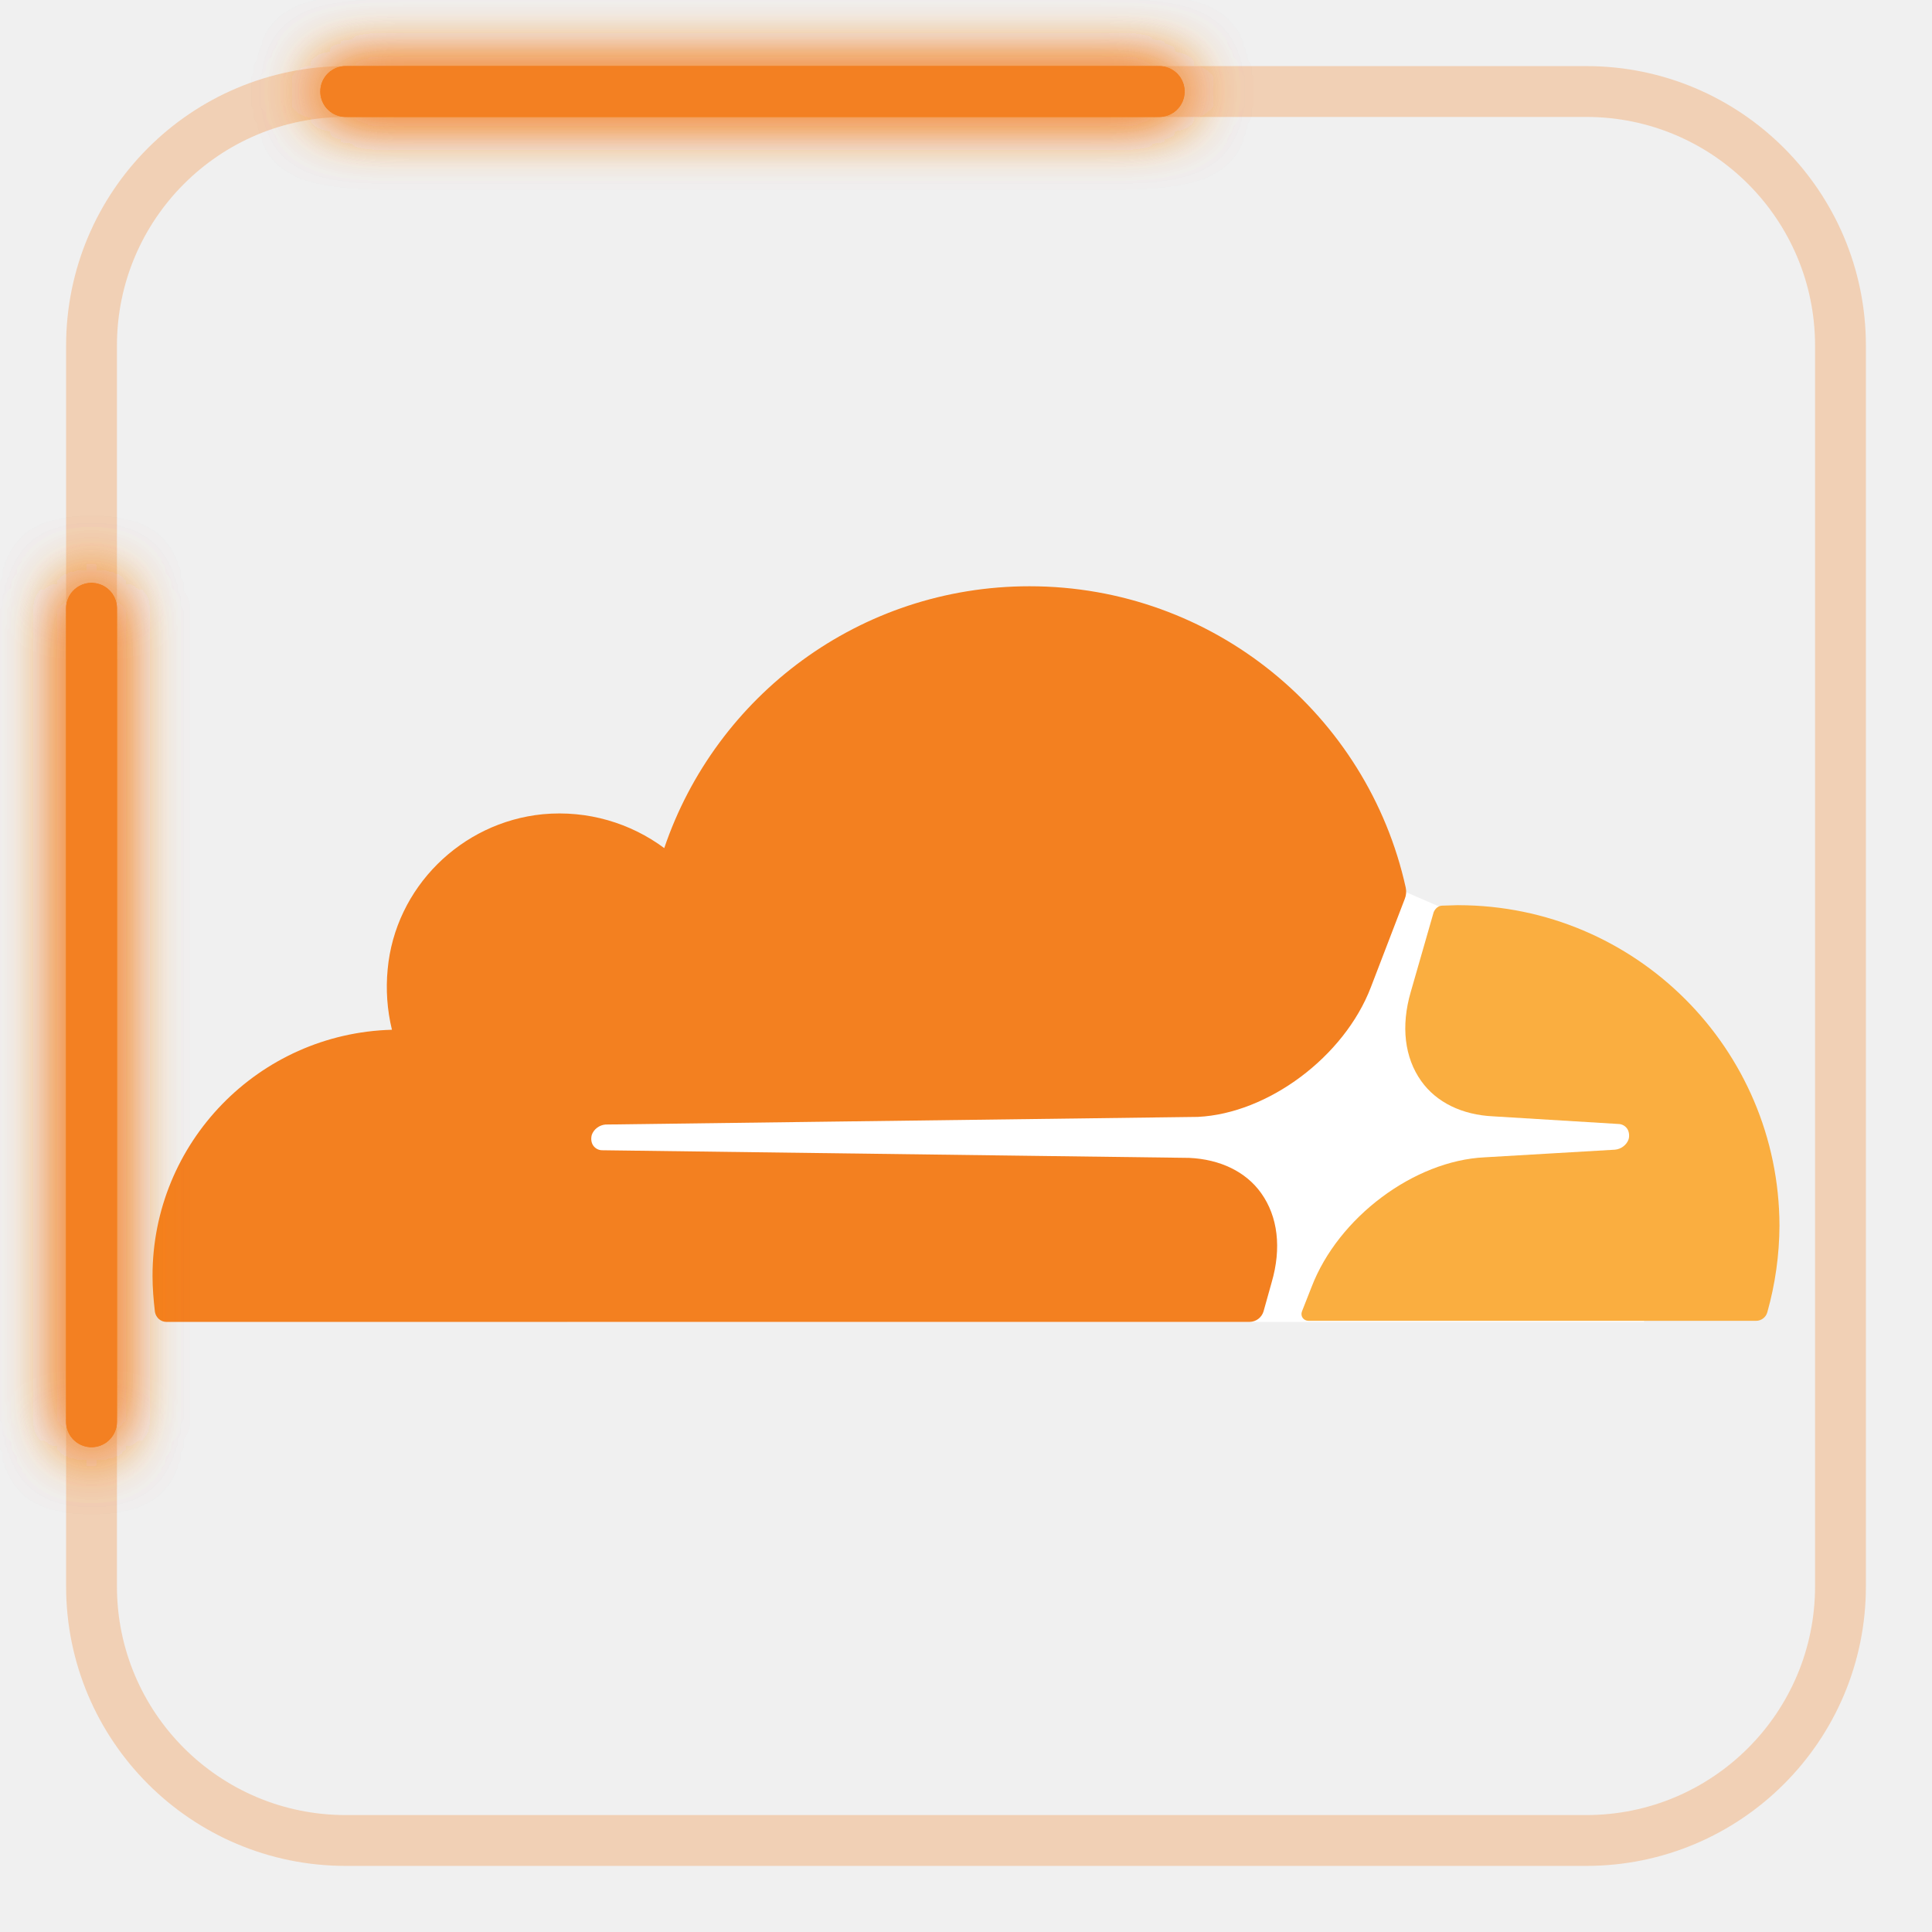
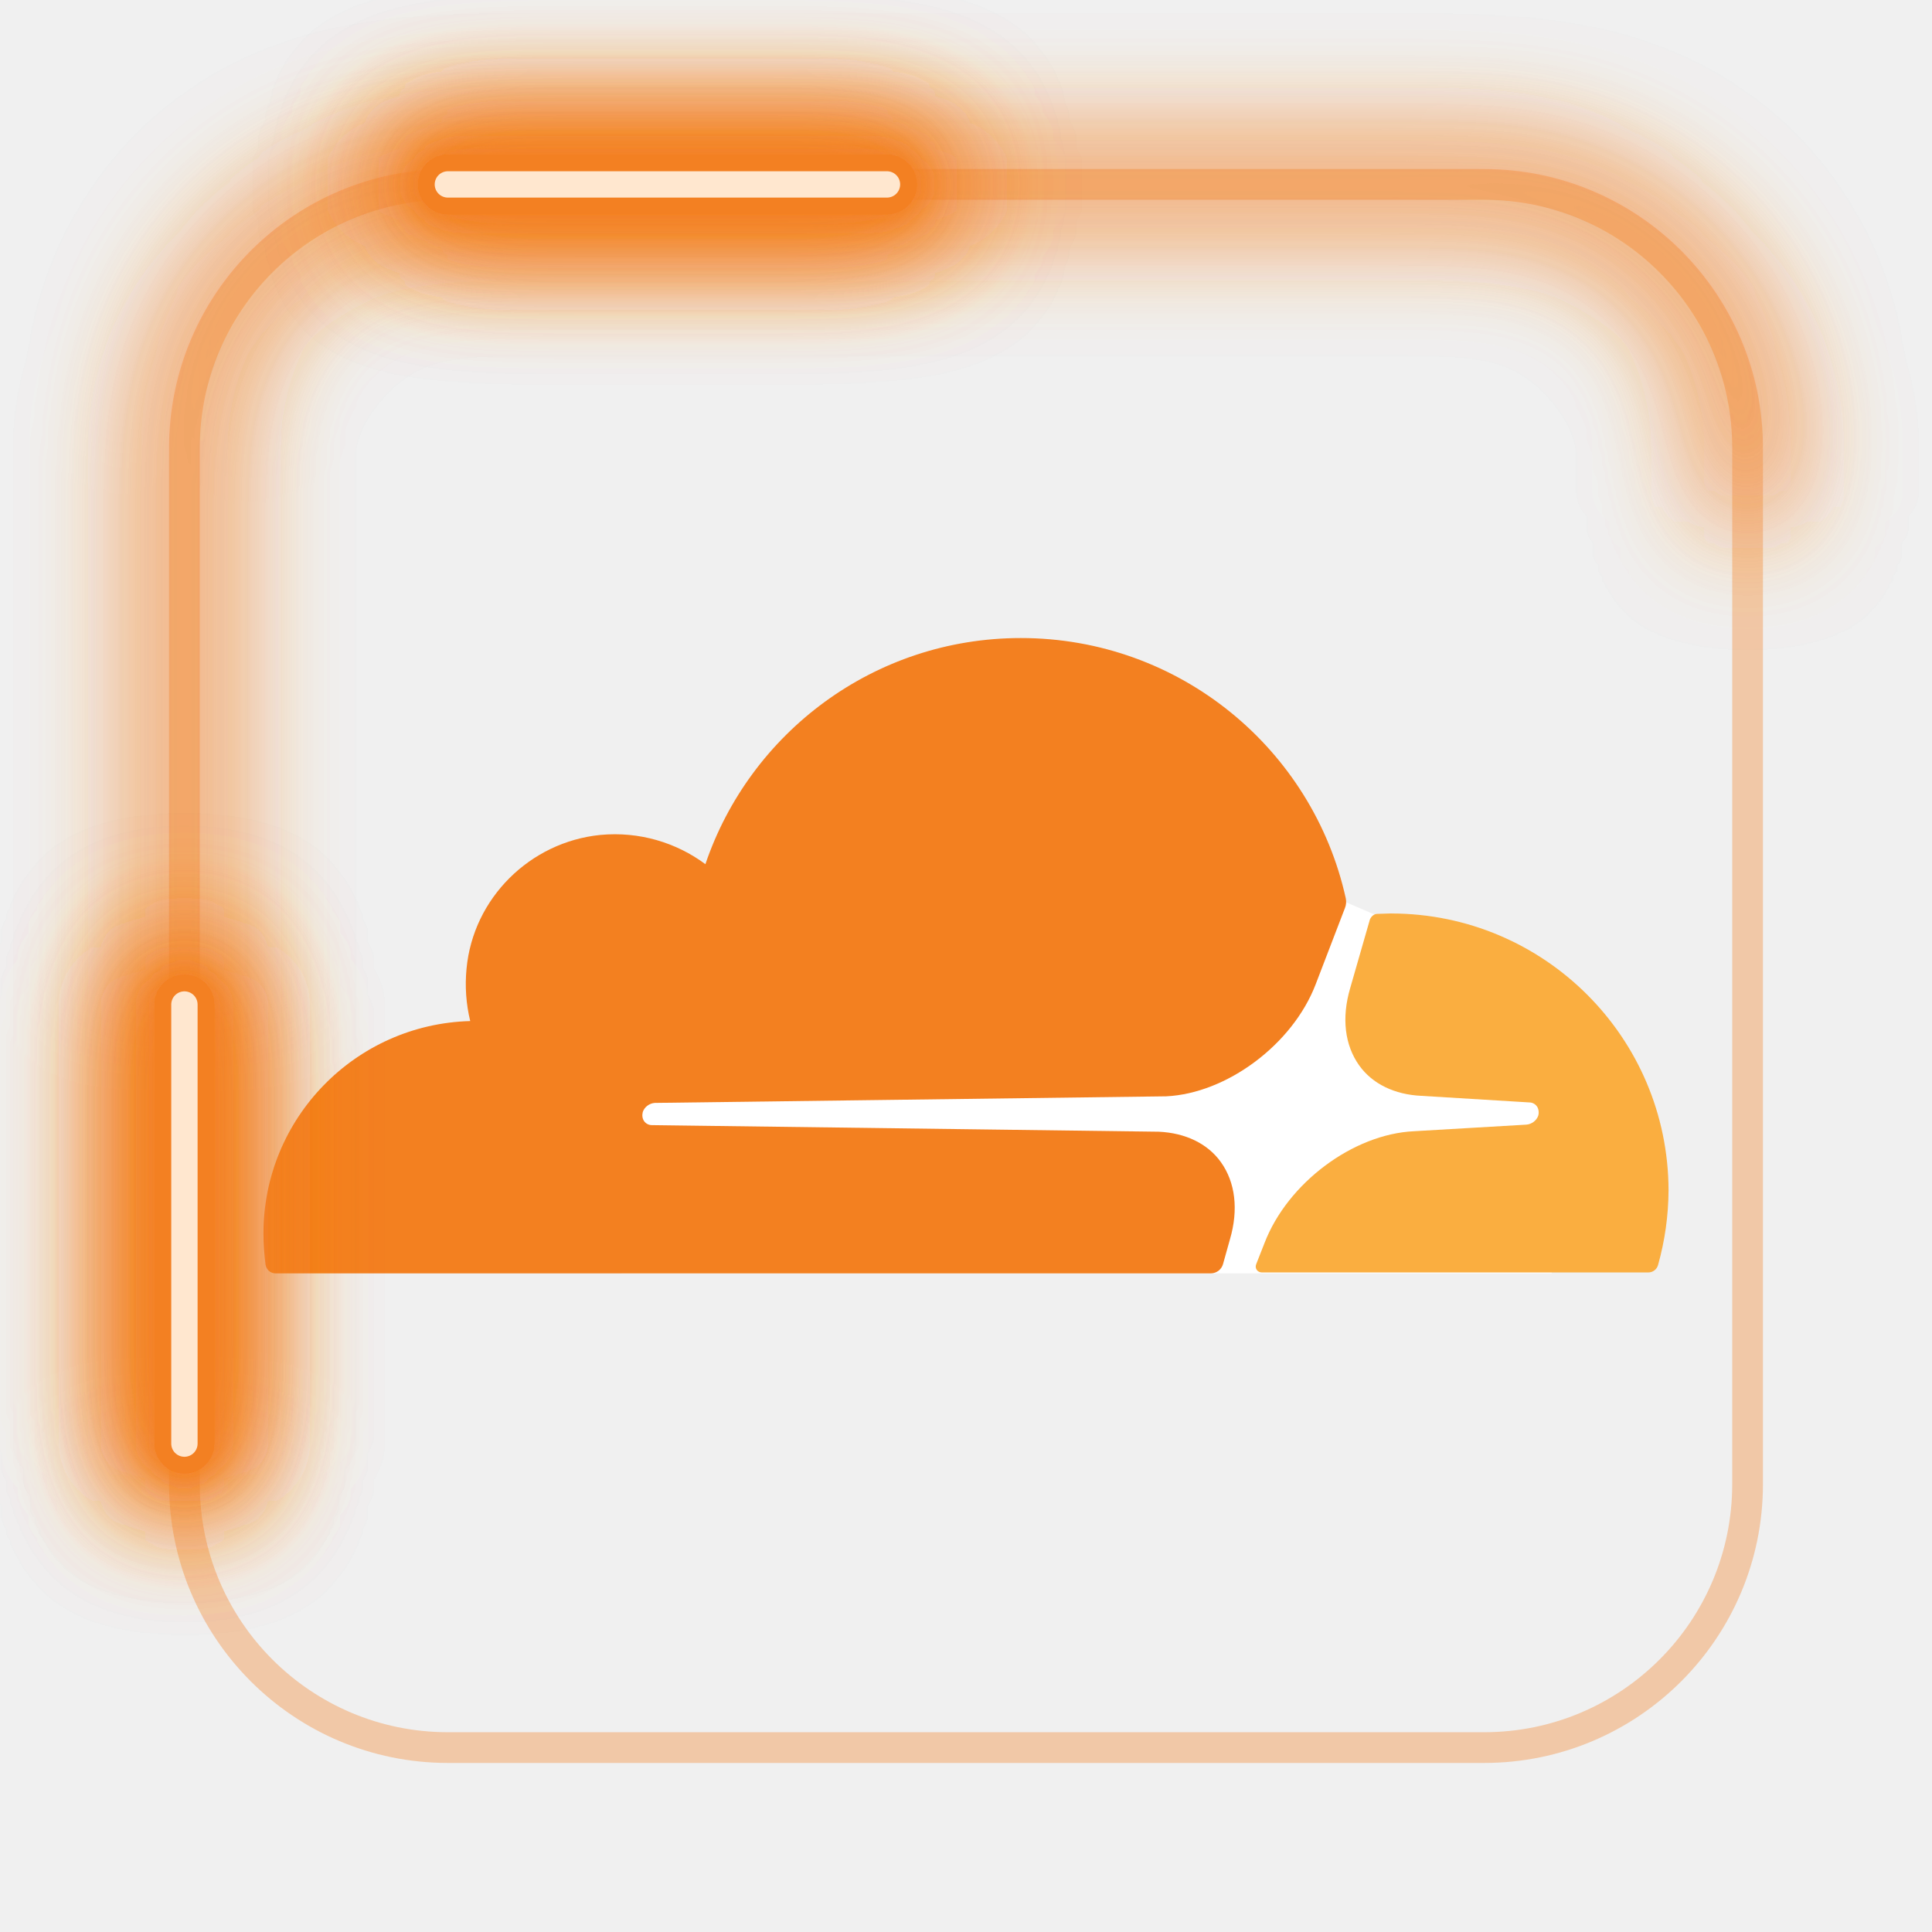
- <svg xmlns="http://www.w3.org/2000/svg" viewBox="-3 -3 38 38" width="76" height="76">
+ <svg xmlns="http://www.w3.org/2000/svg" viewBox="-6 -6 44 44" width="88" height="88">
  <path d="M8.16 23h21.177v-5.86l-4.023-2.307-.694-.3-16.46.113z" fill="#fff" />
  <path d="M22.012 22.222c.197-.675.122-1.294-.206-1.754-.3-.422-.807-.666-1.416-.694l-11.545-.15c-.075 0-.14-.038-.178-.094s-.047-.13-.028-.206c.038-.113.15-.197.272-.206l11.648-.15c1.38-.066 2.88-1.182 3.404-2.55l.666-1.735a.38.38 0 0 0 .02-.225c-.75-3.395-3.78-5.927-7.4-5.927-3.34 0-6.17 2.157-7.184 5.15-.657-.488-1.5-.75-2.392-.666-1.604.16-2.9 1.444-3.048 3.048a3.58 3.58 0 0 0 .084 1.191A4.84 4.84 0 0 0 0 22.1c0 .234.02.47.047.703.02.113.113.197.225.197H21.58a.29.29 0 0 0 .272-.206l.16-.572z" fill="#f38020" />
  <path d="M25.688 14.803l-.32.01c-.075 0-.14.056-.17.13l-.45 1.566c-.197.675-.122 1.294.206 1.754.3.422.807.666 1.416.694l2.457.15c.075 0 .14.038.178.094s.047.14.028.206c-.038.113-.15.197-.272.206l-2.56.15c-1.388.066-2.88 1.182-3.404 2.55l-.188.478c-.038.094.028.188.13.188h8.797a.23.23 0 0 0 .225-.169A6.41 6.41 0 0 0 32 21.106a6.32 6.32 0 0 0-6.312-6.302" fill="#faae40" />
  <defs>
-     <filter id="rbGlow" x="-10%" y="-10%" width="120%" height="120%">
-       <feGaussianBlur stdDeviation="0.6" result="b" />
+     <filter id="nWide" filterUnits="userSpaceOnUse" x="-6" y="-6" width="44" height="44">
+       <feGaussianBlur stdDeviation="1.28" />
+     </filter>
+     <filter id="nMid" filterUnits="userSpaceOnUse" x="-6" y="-6" width="44" height="44">
+       <feGaussianBlur stdDeviation="0.4" result="b" />
      <feMerge>
        <feMergeNode in="b" />
        <feMergeNode in="SourceGraphic" />
      </feMerge>
    </filter>
  </defs>
-   <g id="running-border">
-     <rect x="-1.2" y="-1.2" width="34.4" height="34.4" rx="5" fill="none" pathLength="100" stroke="#F38020" stroke-width="1" stroke-opacity="0.28" />
-     <rect x="-1.2" y="-1.2" width="34.4" height="34.4" rx="5" fill="none" pathLength="100" stroke="#F38020" stroke-width="1" stroke-linecap="round" stroke-dasharray="16 84" filter="url(#rbGlow)">
+   <g id="neon-border">
+     <rect x="-1.8" y="-1.8" width="35.6" height="35.6" rx="6" fill="none" stroke="#F38020" stroke-width="0.7" stroke-opacity="0.35" />
+     <rect x="-1.8" y="-1.8" width="35.6" height="35.6" rx="6" fill="none" pathLength="100" stroke="#F38020" stroke-width="1.68" stroke-linecap="round" stroke-dasharray="34 66" opacity="0.55" filter="url(#nWide)">
      <animate attributeName="stroke-dashoffset" from="100" to="0" dur="3s" repeatCount="indefinite" />
    </rect>
-     <rect x="-1.2" y="-1.2" width="34.4" height="34.4" rx="5" fill="none" pathLength="100" stroke="#F38020" stroke-width="1" stroke-linecap="round" stroke-dasharray="16 84" filter="url(#rbGlow)">
+     <rect x="-1.8" y="-1.8" width="35.6" height="35.6" rx="6" fill="none" pathLength="100" stroke="#F38020" stroke-width="3.0" stroke-linecap="round" stroke-dasharray="10 90" opacity="0.9" filter="url(#nWide)">
+       <animate attributeName="stroke-dashoffset" from="80" to="-20" dur="3s" repeatCount="indefinite" />
+     </rect>
+     <rect x="-1.8" y="-1.8" width="35.6" height="35.6" rx="6" fill="none" pathLength="100" stroke="#F38020" stroke-width="1.36" stroke-linecap="round" stroke-dasharray="10 90" opacity="1" filter="url(#nMid)">
+       <animate attributeName="stroke-dashoffset" from="80" to="-20" dur="3s" repeatCount="indefinite" />
+     </rect>
+     <rect x="-1.8" y="-1.8" width="35.6" height="35.6" rx="6" fill="none" pathLength="100" stroke="#FFE7CF" stroke-width="0.6" stroke-linecap="round" stroke-dasharray="10 90" opacity="1">
+       <animate attributeName="stroke-dashoffset" from="80" to="-20" dur="3s" repeatCount="indefinite" />
+     </rect>
+     <rect x="-1.8" y="-1.8" width="35.6" height="35.6" rx="6" fill="none" pathLength="100" stroke="#F38020" stroke-width="1.68" stroke-linecap="round" stroke-dasharray="34 66" opacity="0.55" filter="url(#nWide)">
      <animate attributeName="stroke-dashoffset" from="50" to="-50" dur="3s" repeatCount="indefinite" />
+     </rect>
+     <rect x="-1.8" y="-1.8" width="35.6" height="35.6" rx="6" fill="none" pathLength="100" stroke="#F38020" stroke-width="3.0" stroke-linecap="round" stroke-dasharray="10 90" opacity="0.9" filter="url(#nWide)">
+       <animate attributeName="stroke-dashoffset" from="30" to="-70" dur="3s" repeatCount="indefinite" />
+     </rect>
+     <rect x="-1.8" y="-1.8" width="35.6" height="35.6" rx="6" fill="none" pathLength="100" stroke="#F38020" stroke-width="1.36" stroke-linecap="round" stroke-dasharray="10 90" opacity="1" filter="url(#nMid)">
+       <animate attributeName="stroke-dashoffset" from="30" to="-70" dur="3s" repeatCount="indefinite" />
+     </rect>
+     <rect x="-1.8" y="-1.8" width="35.6" height="35.6" rx="6" fill="none" pathLength="100" stroke="#FFE7CF" stroke-width="0.6" stroke-linecap="round" stroke-dasharray="10 90" opacity="1">
+       <animate attributeName="stroke-dashoffset" from="30" to="-70" dur="3s" repeatCount="indefinite" />
    </rect>
  </g>
</svg>
